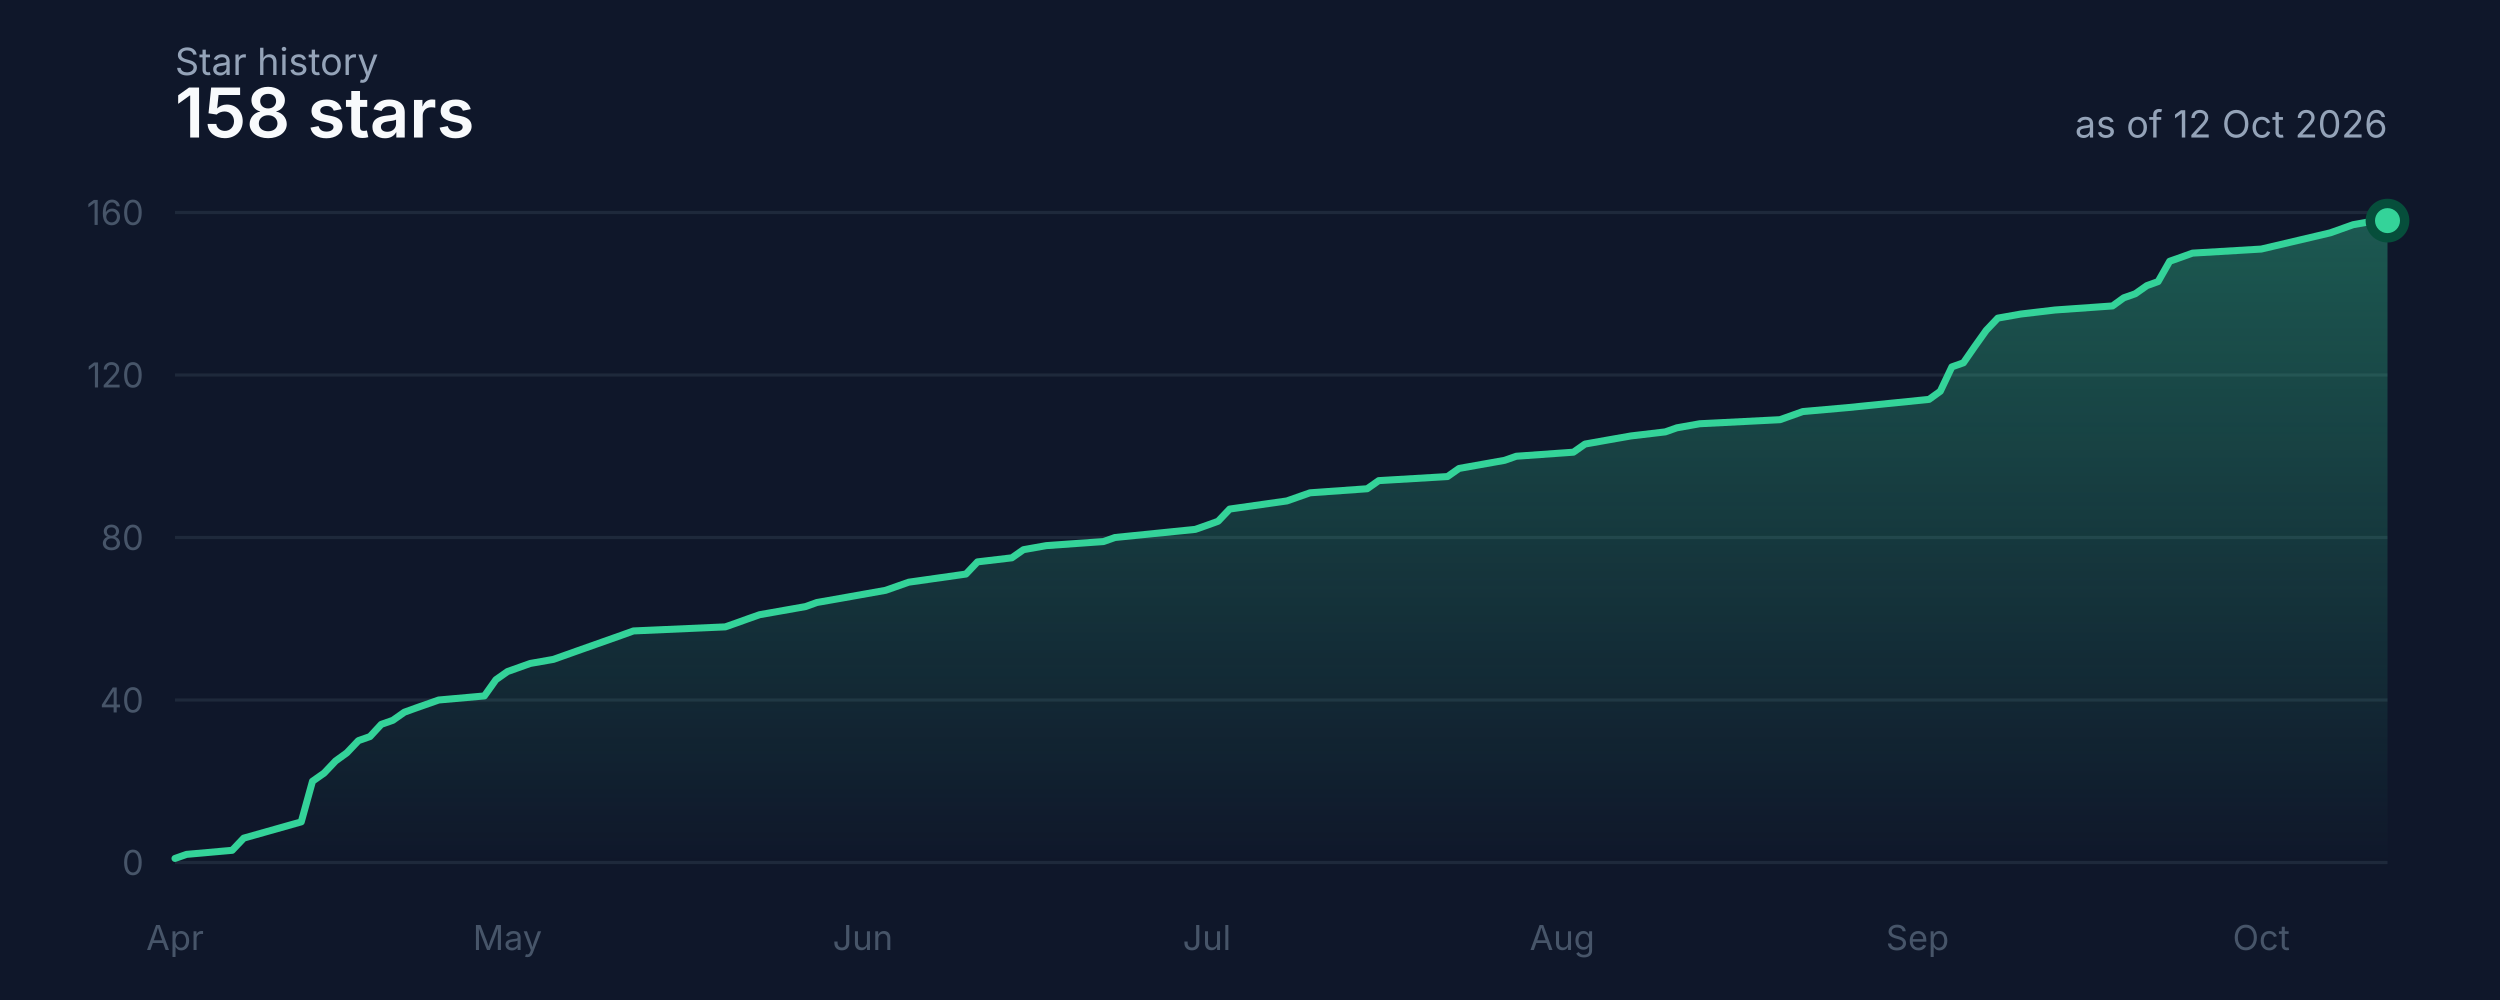
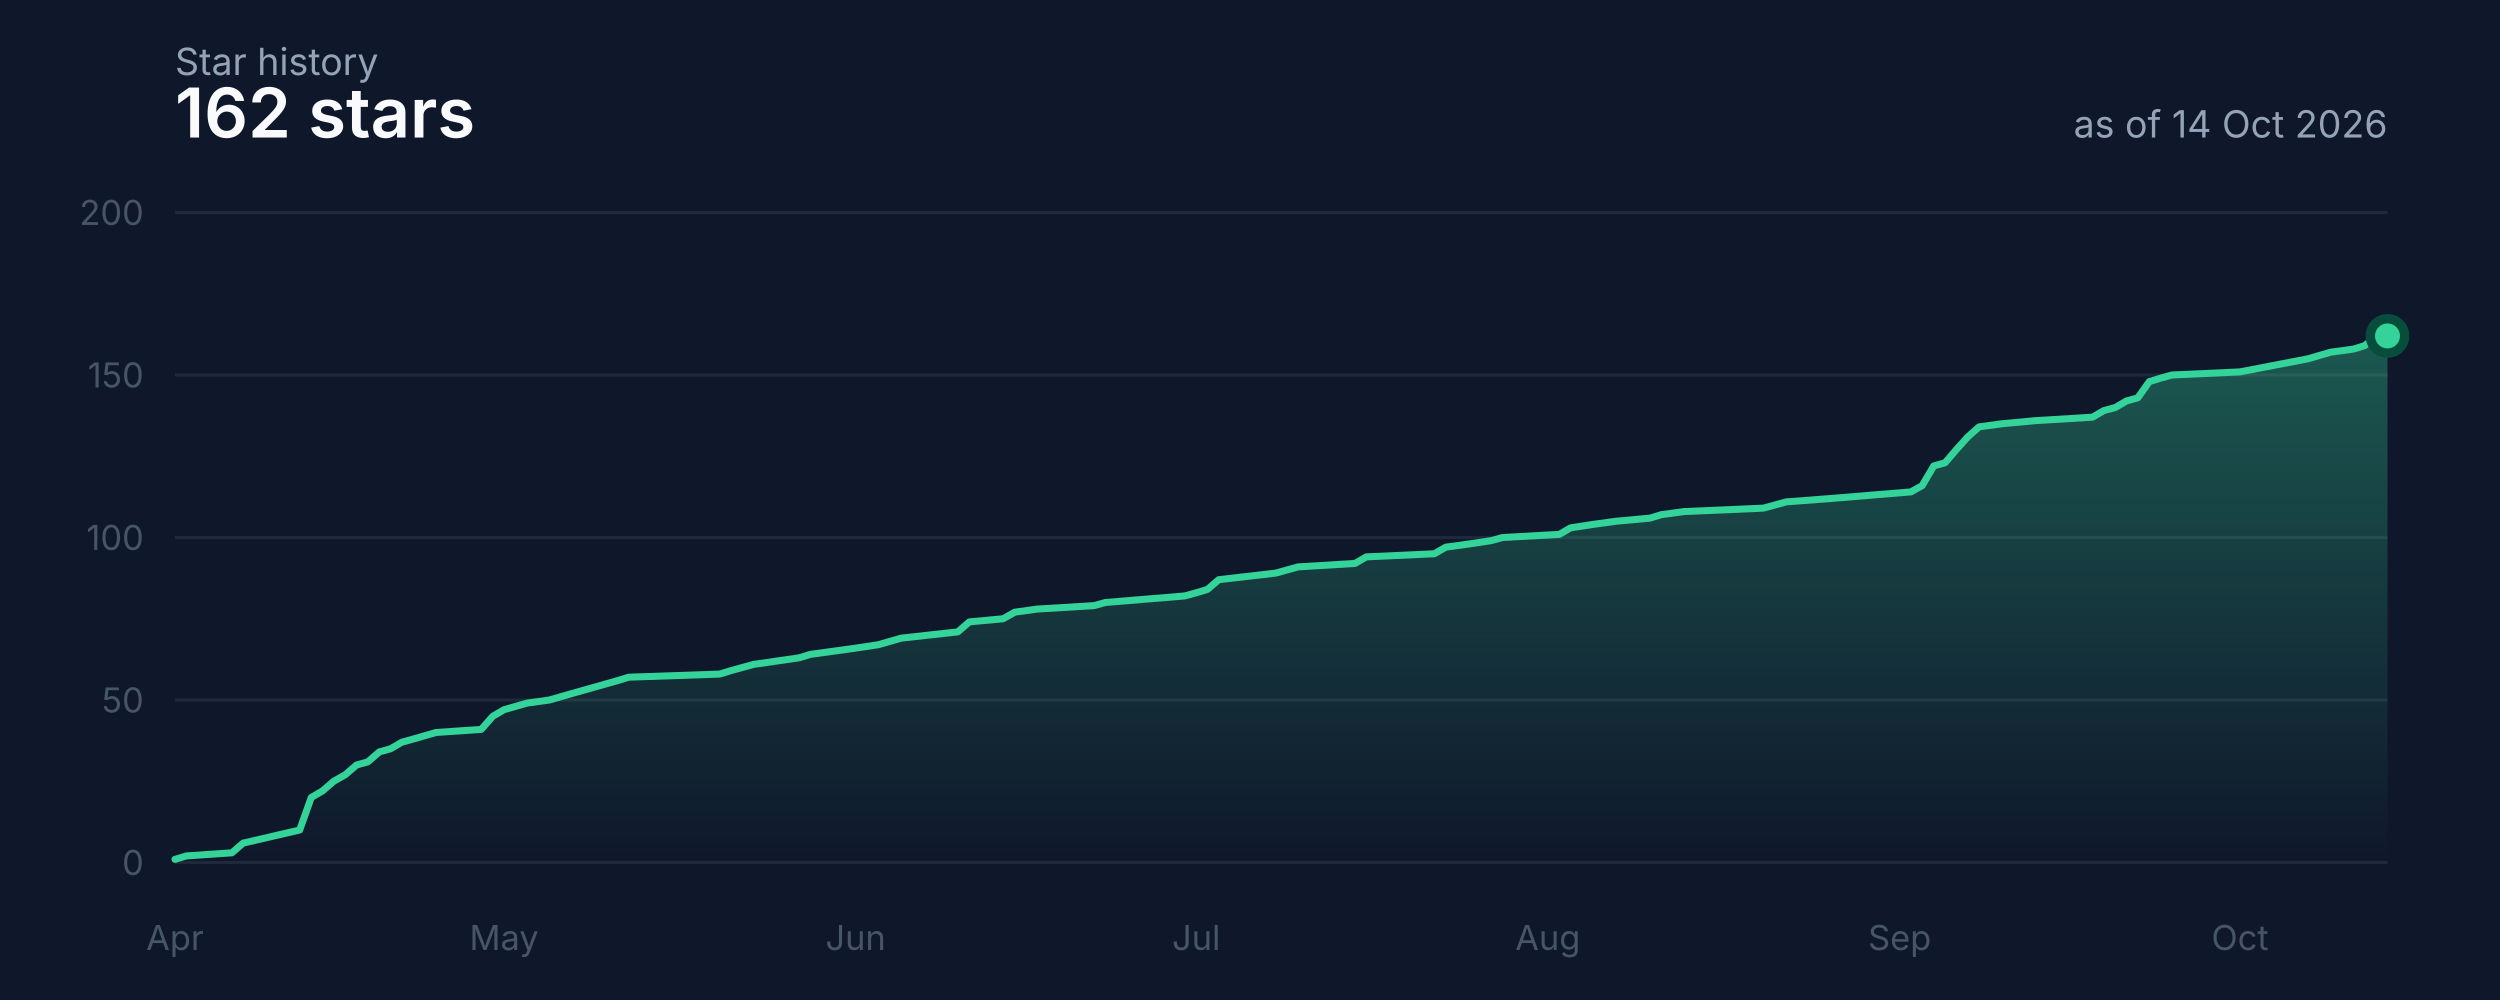
- <svg xmlns="http://www.w3.org/2000/svg" width="800" height="320" viewBox="0 0 800 320" role="img" aria-label="OpenSRE GitHub star history, 158 stars as of 2026-10-12">
+ <svg xmlns="http://www.w3.org/2000/svg" width="800" height="320" viewBox="0 0 800 320" role="img" aria-label="OpenSRE GitHub star history, 162 stars as of 2026-10-14">
  <rect width="100%" height="100%" fill="#0f172a" />
  <text x="56" y="24" fill="#94a3b8" font-family="ui-sans-serif, system-ui, -apple-system, sans-serif" font-size="12">Star history</text>
-   <text x="56" y="44" fill="#f8fafc" font-family="ui-sans-serif, system-ui, -apple-system, sans-serif" font-size="22" font-weight="600">158 stars</text>
-   <text x="764" y="44" fill="#94a3b8" font-family="ui-sans-serif, system-ui, -apple-system, sans-serif" font-size="12" text-anchor="end">as of 12 Oct 2026</text>
+   <text x="56" y="44" fill="#f8fafc" font-family="ui-sans-serif, system-ui, -apple-system, sans-serif" font-size="22" font-weight="600">162 stars</text>
+   <text x="764" y="44" fill="#94a3b8" font-family="ui-sans-serif, system-ui, -apple-system, sans-serif" font-size="12" text-anchor="end">as of 14 Oct 2026</text>
  <g font-family="ui-sans-serif, system-ui, -apple-system, sans-serif">
    <line x1="56" y1="276.0" x2="764" y2="276.0" stroke="#1e293b" stroke-width="1" />
    <text x="46" y="276.0" fill="#475569" font-size="11" text-anchor="end" dominant-baseline="middle">0</text>
    <line x1="56" y1="224.0" x2="764" y2="224.0" stroke="#1e293b" stroke-width="1" />
-     <text x="46" y="224.0" fill="#475569" font-size="11" text-anchor="end" dominant-baseline="middle">40</text>
+     <text x="46" y="224.0" fill="#475569" font-size="11" text-anchor="end" dominant-baseline="middle">50</text>
    <line x1="56" y1="172.0" x2="764" y2="172.0" stroke="#1e293b" stroke-width="1" />
-     <text x="46" y="172.0" fill="#475569" font-size="11" text-anchor="end" dominant-baseline="middle">80</text>
+     <text x="46" y="172.0" fill="#475569" font-size="11" text-anchor="end" dominant-baseline="middle">100</text>
    <line x1="56" y1="120.0" x2="764" y2="120.0" stroke="#1e293b" stroke-width="1" />
-     <text x="46" y="120.0" fill="#475569" font-size="11" text-anchor="end" dominant-baseline="middle">120</text>
+     <text x="46" y="120.0" fill="#475569" font-size="11" text-anchor="end" dominant-baseline="middle">150</text>
    <line x1="56" y1="68.0" x2="764" y2="68.0" stroke="#1e293b" stroke-width="1" />
-     <text x="46" y="68.0" fill="#475569" font-size="11" text-anchor="end" dominant-baseline="middle">160</text>
+     <text x="46" y="68.0" fill="#475569" font-size="11" text-anchor="end" dominant-baseline="middle">200</text>
    <text x="56.0" y="304" fill="#475569" font-size="11" text-anchor="middle">Apr</text>
-     <text x="162.4" y="304" fill="#475569" font-size="11" text-anchor="middle">May</text>
-     <text x="276.1" y="304" fill="#475569" font-size="11" text-anchor="middle">Jun</text>
-     <text x="386.2" y="304" fill="#475569" font-size="11" text-anchor="middle">Jul</text>
-     <text x="499.9" y="304" fill="#475569" font-size="11" text-anchor="middle">Aug</text>
-     <text x="613.6" y="304" fill="#475569" font-size="11" text-anchor="middle">Sep</text>
-     <text x="723.6" y="304" fill="#475569" font-size="11" text-anchor="middle">Oct</text>
+     <text x="161.3" y="304" fill="#475569" font-size="11" text-anchor="middle">May</text>
+     <text x="273.8" y="304" fill="#475569" font-size="11" text-anchor="middle">Jun</text>
+     <text x="382.8" y="304" fill="#475569" font-size="11" text-anchor="middle">Jul</text>
+     <text x="495.3" y="304" fill="#475569" font-size="11" text-anchor="middle">Aug</text>
+     <text x="607.9" y="304" fill="#475569" font-size="11" text-anchor="middle">Sep</text>
+     <text x="716.8" y="304" fill="#475569" font-size="11" text-anchor="middle">Oct</text>
  </g>
  <defs>
    <linearGradient id="fill-dark" x1="0" y1="0" x2="0" y2="1">
      <stop offset="0%" stop-color="#34d399" stop-opacity="0.35" />
      <stop offset="100%" stop-color="#34d399" stop-opacity="0" />
    </linearGradient>
  </defs>
-   <path d="M56.0,274.7 L59.7,273.4 L74.3,272.1 L78.0,268.2 L96.4,263.0 L100.0,250.0 L103.7,247.4 L107.4,243.5 L111.0,240.9 L114.7,237.0 L118.4,235.7 L122.0,231.8 L125.7,230.5 L129.4,227.9 L133.0,226.6 L140.4,224.0 L155.0,222.7 L158.7,217.5 L162.4,214.9 L169.7,212.3 L177.1,211.0 L184.4,208.4 L199.1,203.2 L202.7,201.9 L232.1,200.6 L235.8,199.3 L239.4,198.0 L243.1,196.7 L257.8,194.1 L261.4,192.8 L268.8,191.5 L276.1,190.2 L283.4,188.9 L290.8,186.3 L309.1,183.7 L312.8,179.8 L323.8,178.5 L327.5,175.9 L334.8,174.6 L353.1,173.3 L356.8,172.0 L382.5,169.4 L386.2,168.1 L389.8,166.8 L393.5,162.9 L411.8,160.3 L415.5,159.0 L419.2,157.7 L437.5,156.4 L441.2,153.8 L463.2,152.5 L466.9,149.9 L474.2,148.6 L481.5,147.3 L485.2,146.0 L503.5,144.7 L507.2,142.1 L514.5,140.8 L521.9,139.5 L532.9,138.2 L536.6,136.9 L543.9,135.6 L569.6,134.3 L576.9,131.7 L591.6,130.4 L617.3,127.8 L620.9,125.2 L624.6,117.4 L628.3,116.1 L631.9,110.9 L635.6,105.7 L639.3,101.8 L646.6,100.5 L657.6,99.2 L676.0,97.9 L679.6,95.3 L683.3,94.0 L687.0,91.4 L690.6,90.1 L694.3,83.6 L698.0,82.3 L701.6,81.0 L723.6,79.7 L745.7,74.5 L753.0,71.9 L760.3,70.6 L764.0,70.6 L764.0,276.0 L56.0,276.0 Z" fill="url(#fill-dark)" />
-   <path d="M56.0,274.7 L59.7,273.4 L74.3,272.1 L78.0,268.2 L96.4,263.0 L100.0,250.0 L103.7,247.4 L107.4,243.5 L111.0,240.9 L114.7,237.0 L118.4,235.7 L122.0,231.8 L125.7,230.5 L129.4,227.9 L133.0,226.6 L140.4,224.0 L155.0,222.7 L158.7,217.5 L162.4,214.9 L169.7,212.3 L177.1,211.0 L184.4,208.4 L199.1,203.2 L202.7,201.9 L232.1,200.6 L235.8,199.3 L239.4,198.0 L243.1,196.7 L257.8,194.1 L261.4,192.8 L268.8,191.5 L276.1,190.2 L283.4,188.9 L290.8,186.3 L309.1,183.7 L312.8,179.8 L323.8,178.5 L327.5,175.9 L334.8,174.6 L353.1,173.3 L356.8,172.0 L382.5,169.4 L386.2,168.1 L389.8,166.8 L393.5,162.9 L411.8,160.3 L415.5,159.0 L419.2,157.7 L437.5,156.4 L441.2,153.8 L463.2,152.5 L466.9,149.9 L474.2,148.6 L481.5,147.3 L485.2,146.0 L503.5,144.7 L507.2,142.1 L514.5,140.8 L521.9,139.5 L532.9,138.2 L536.6,136.9 L543.9,135.6 L569.6,134.3 L576.9,131.7 L591.6,130.4 L617.3,127.8 L620.9,125.2 L624.6,117.4 L628.3,116.1 L631.9,110.9 L635.6,105.7 L639.3,101.8 L646.6,100.5 L657.6,99.2 L676.0,97.9 L679.6,95.3 L683.3,94.0 L687.0,91.4 L690.6,90.1 L694.3,83.6 L698.0,82.3 L701.6,81.0 L723.6,79.7 L745.7,74.5 L753.0,71.9 L760.3,70.6 L764.0,70.6" fill="none" stroke="#34d399" stroke-width="2.25" stroke-linecap="round" stroke-linejoin="round" />
-   <circle cx="764.0" cy="70.6" r="7" fill="#064e3b" />
-   <circle cx="764.0" cy="70.6" r="4" fill="#34d399" />
+   <path d="M56.0,275.0 L59.6,273.9 L74.2,272.9 L77.8,269.8 L95.9,265.6 L99.6,255.2 L103.2,253.1 L106.8,250.0 L110.5,247.9 L114.1,244.8 L117.7,243.8 L121.4,240.6 L125.0,239.6 L128.6,237.5 L132.2,236.5 L139.5,234.4 L154.0,233.4 L157.7,229.2 L161.3,227.1 L168.6,225.0 L175.8,224.0 L183.1,221.9 L197.6,217.8 L201.2,216.7 L230.3,215.7 L233.9,214.6 L237.5,213.6 L241.2,212.6 L255.7,210.5 L259.3,209.4 L266.6,208.4 L273.8,207.4 L281.1,206.3 L288.4,204.2 L306.5,202.2 L310.2,199.0 L321.0,198.0 L324.7,195.9 L331.9,194.9 L350.1,193.8 L353.7,192.8 L379.1,190.7 L382.8,189.7 L386.4,188.6 L390.0,185.5 L408.2,183.4 L411.8,182.4 L415.4,181.4 L433.6,180.3 L437.2,178.2 L459.0,177.2 L462.6,175.1 L469.9,174.1 L477.2,173.0 L480.8,172.0 L499.0,171.0 L502.6,168.9 L509.8,167.8 L517.1,166.8 L528.0,165.8 L531.6,164.7 L538.9,163.7 L564.3,162.6 L571.6,160.6 L586.1,159.5 L611.5,157.4 L615.1,155.4 L618.8,149.1 L622.4,148.1 L626.0,143.9 L629.7,139.8 L633.3,136.6 L640.6,135.6 L651.4,134.6 L669.6,133.5 L673.2,131.4 L676.9,130.4 L680.5,128.3 L684.1,127.3 L687.8,122.1 L691.4,121.0 L695.0,120.0 L716.8,119.0 L738.6,114.8 L745.8,112.7 L753.1,111.7 L756.7,110.6 L760.4,107.5 L764.0,107.5 L764.0,276.0 L56.0,276.0 Z" fill="url(#fill-dark)" />
+   <path d="M56.0,275.0 L59.6,273.9 L74.2,272.9 L77.8,269.8 L95.9,265.6 L99.6,255.2 L103.2,253.1 L106.8,250.0 L110.5,247.9 L114.1,244.8 L117.7,243.8 L121.4,240.6 L125.0,239.6 L128.6,237.5 L132.2,236.5 L139.5,234.4 L154.0,233.4 L157.7,229.2 L161.3,227.1 L168.6,225.0 L175.8,224.0 L183.1,221.9 L197.6,217.8 L201.2,216.7 L230.3,215.7 L233.9,214.6 L237.5,213.6 L241.2,212.6 L255.7,210.5 L259.3,209.4 L266.6,208.4 L273.8,207.4 L281.1,206.3 L288.4,204.2 L306.5,202.2 L310.2,199.0 L321.0,198.0 L324.7,195.9 L331.9,194.9 L350.1,193.8 L353.7,192.8 L379.1,190.7 L382.8,189.7 L386.4,188.6 L390.0,185.5 L408.2,183.4 L411.8,182.4 L415.4,181.4 L433.6,180.3 L437.2,178.2 L459.0,177.2 L462.6,175.1 L469.9,174.1 L477.2,173.0 L480.8,172.0 L499.0,171.0 L502.6,168.9 L509.8,167.8 L517.1,166.8 L528.0,165.8 L531.6,164.7 L538.9,163.7 L564.3,162.6 L571.6,160.6 L586.1,159.5 L611.5,157.4 L615.1,155.4 L618.8,149.1 L622.4,148.1 L626.0,143.9 L629.7,139.8 L633.3,136.6 L640.6,135.6 L651.4,134.6 L669.6,133.5 L673.2,131.4 L676.9,130.4 L680.5,128.3 L684.1,127.3 L687.8,122.1 L691.4,121.0 L695.0,120.0 L716.8,119.0 L738.6,114.8 L745.8,112.7 L753.1,111.7 L756.7,110.6 L760.4,107.5 L764.0,107.5" fill="none" stroke="#34d399" stroke-width="2.25" stroke-linecap="round" stroke-linejoin="round" />
+   <circle cx="764.0" cy="107.5" r="7" fill="#064e3b" />
+   <circle cx="764.0" cy="107.5" r="4" fill="#34d399" />
</svg>
